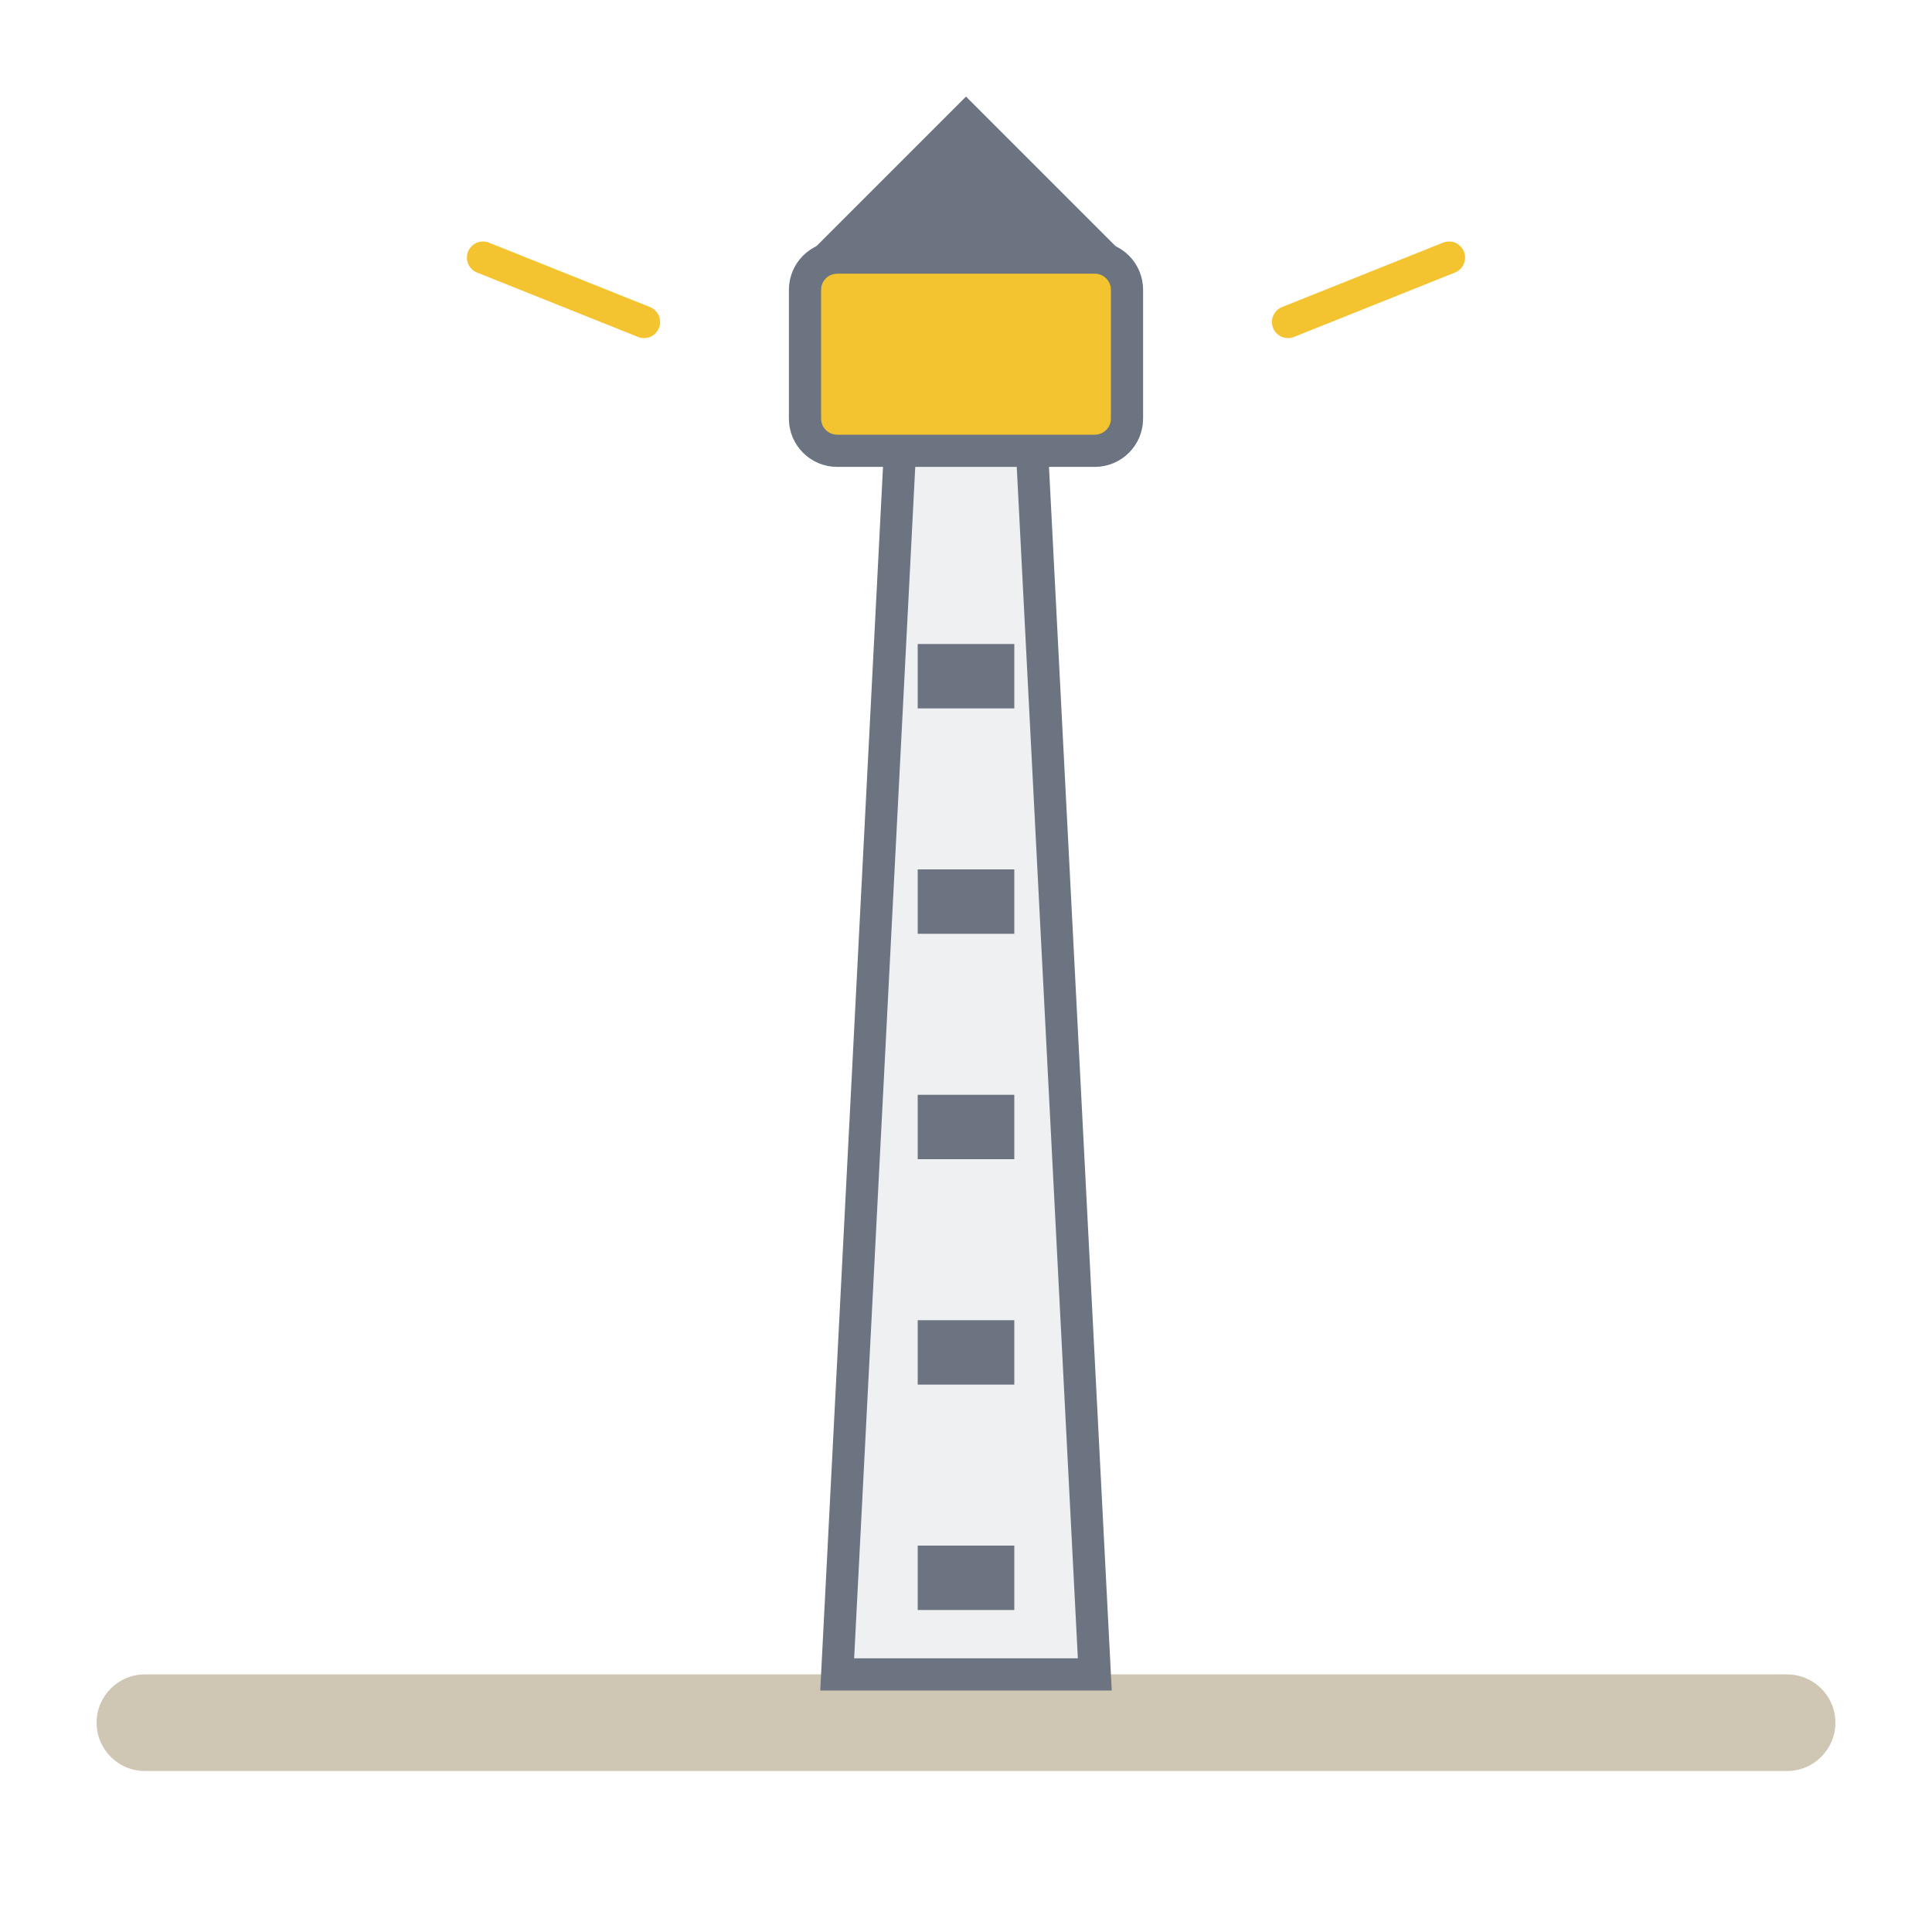
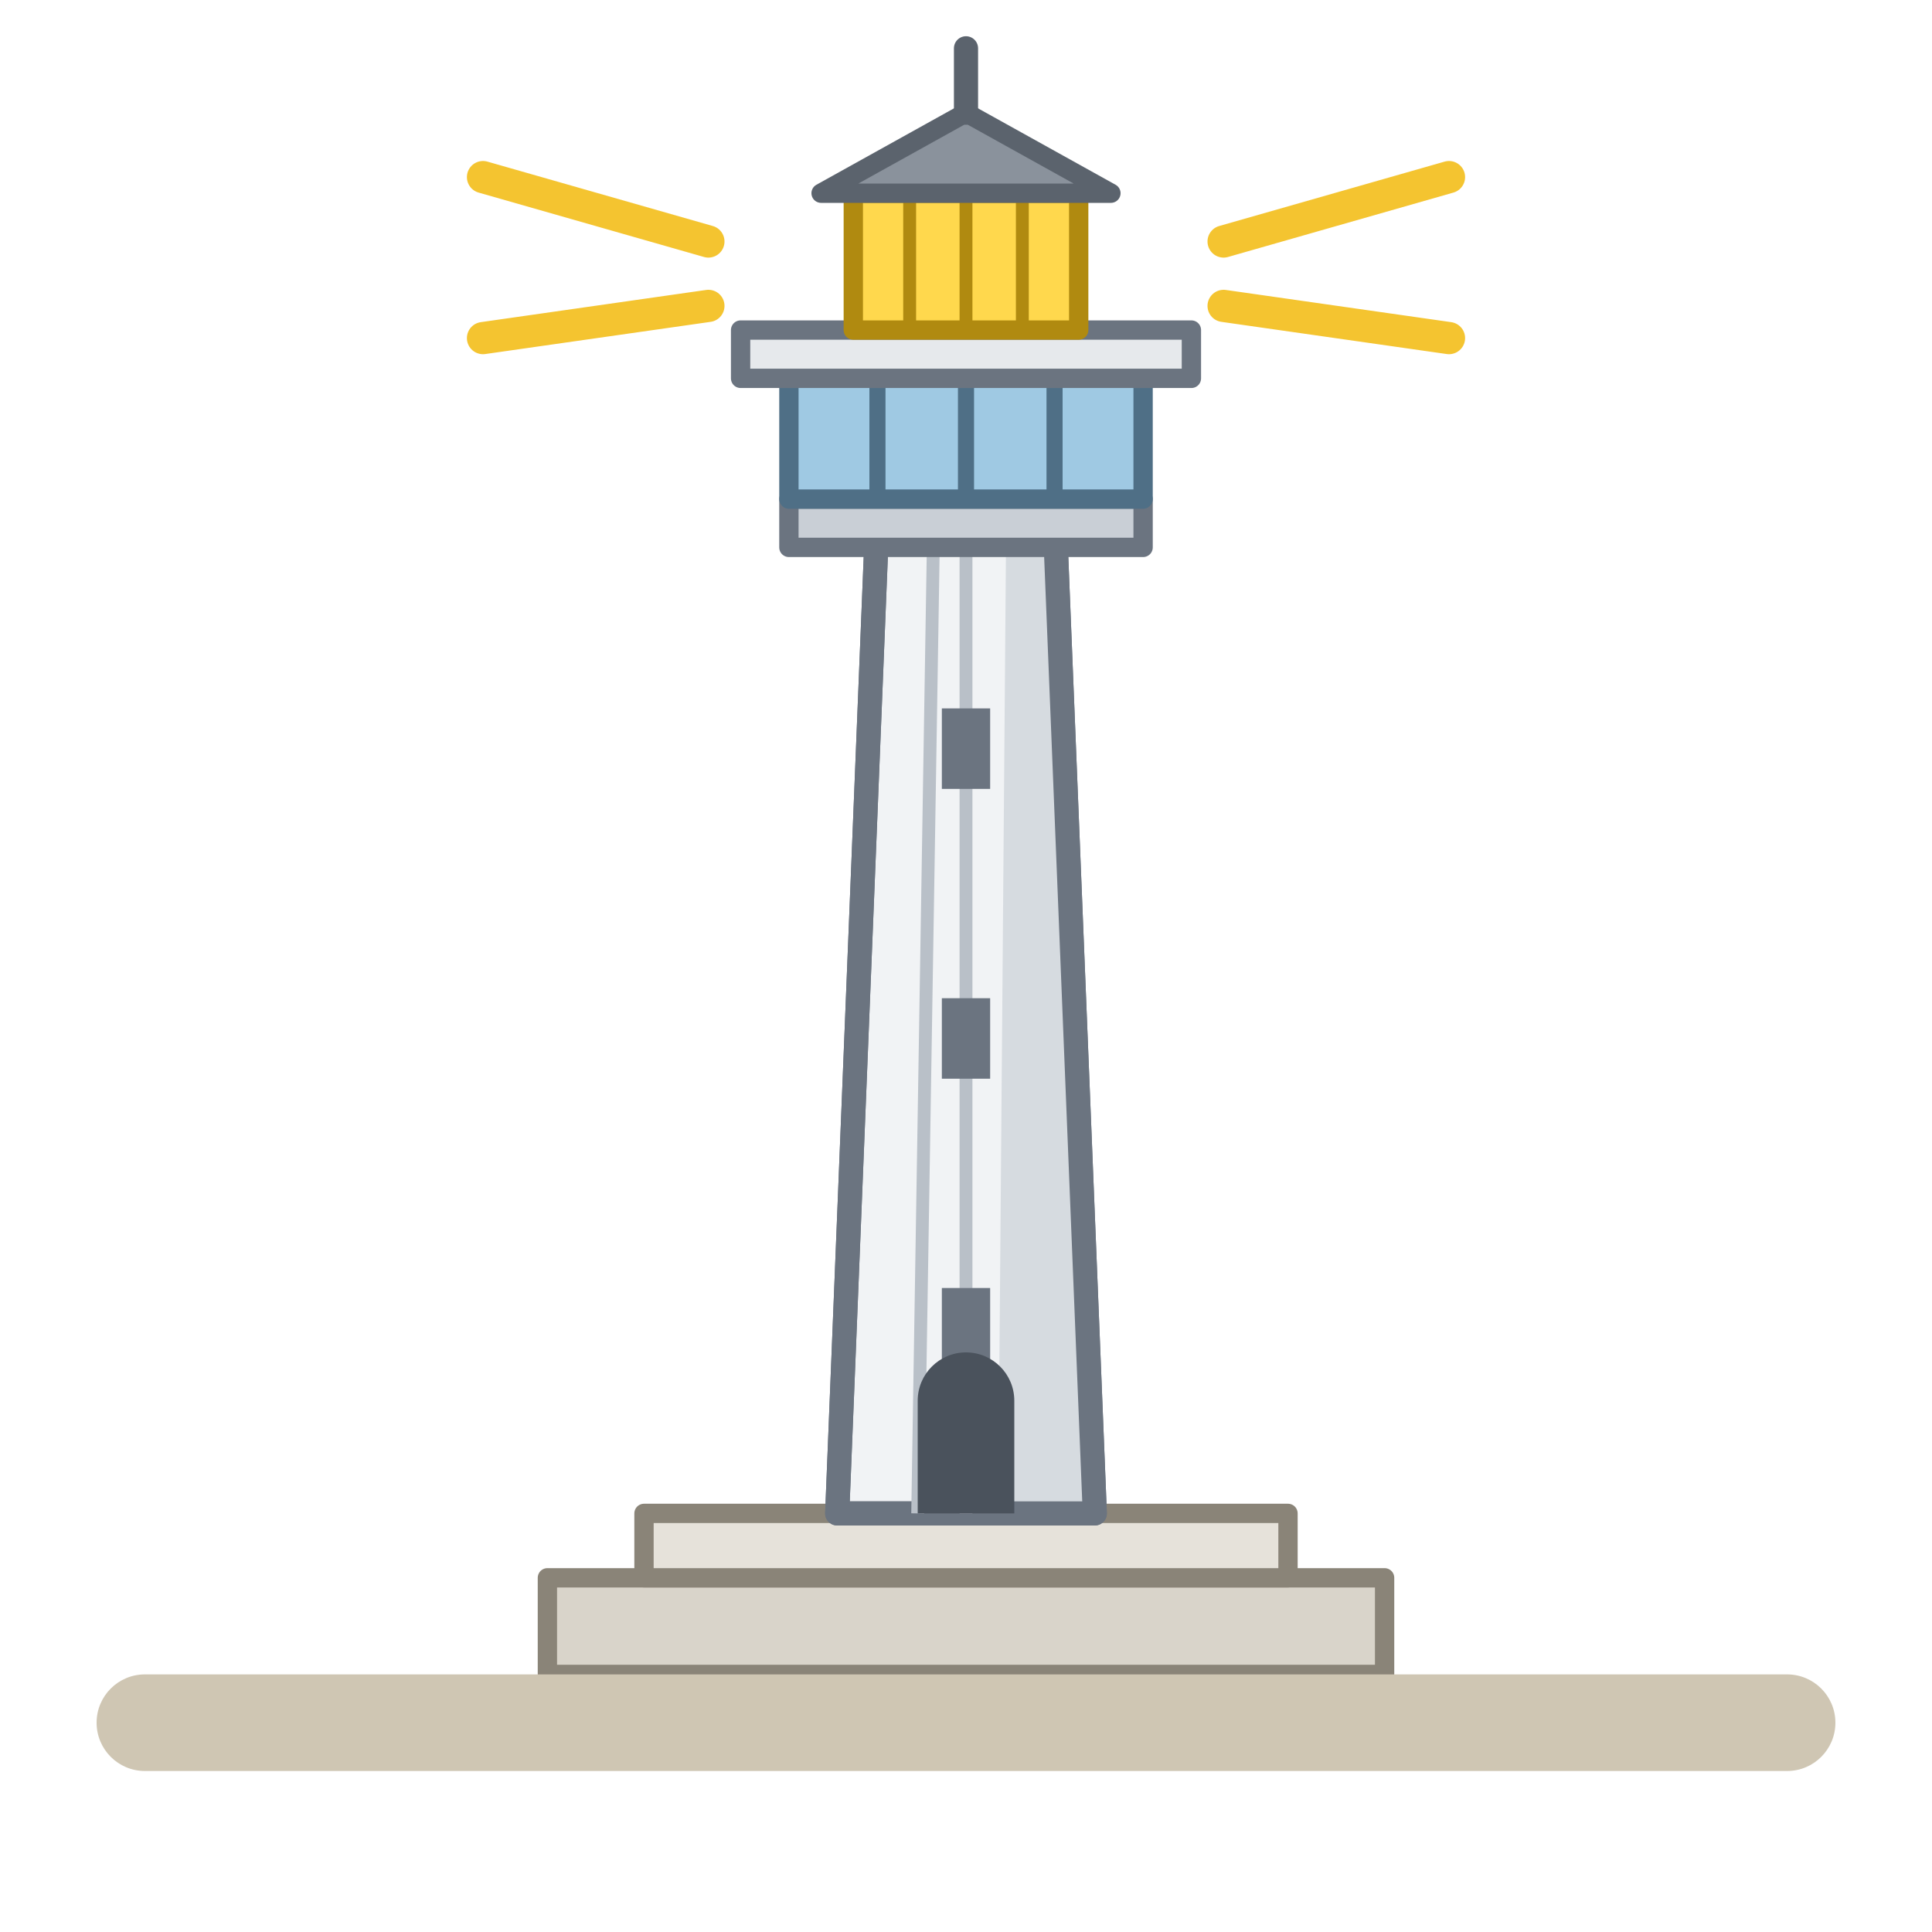
<svg xmlns="http://www.w3.org/2000/svg" viewBox="0 0 120 120">
+   <g stroke-linejoin="round">
+     <g stroke="#f4c430" stroke-width="2" stroke-linecap="round">
+       <path d="M44 15 L30 11 M44 19 L30 21 M76 15 L90 11 M76 19 L90 21" />
+     </g>
+     <rect x="34" y="98" width="52" height="6" fill="#d9d4ca" stroke="#8a8478" stroke-width="1.2" />
+     <rect x="40" y="94" width="40" height="4" fill="#e6e2da" stroke="#8a8478" stroke-width="1.2" />
+     <path d="M52 94 L54.5 32 H65.5 L68 94 Z" fill="#f1f3f5" stroke="#6b7480" stroke-width="1.5" />
+     <path d="M62 94 L62.5 32 H65.5 L68 94 Z" fill="#d6dbe0" />
+     <path d="M52 94 L54.5 32 H65.5 L68 94 Z" fill="none" stroke="#6b7480" stroke-width="1.5" />
+     <path d="M57 94 L58 32 M60 94 V32" stroke="#b9c0c8" stroke-width="0.8" />
+     <g fill="#6b7480">
+       <rect x="58.5" y="44" width="3" height="5" />
+       <rect x="58.5" y="62" width="3" height="5" />
+       <rect x="58.5" y="80" width="3" height="5" />
+     </g>
+     <path d="M57 94 V87 A3 3 0 0 1 63 87 V94 Z" fill="#4a525c" />
+     <rect x="49" y="31" width="22" height="3" fill="#c9cfd6" stroke="#6b7480" stroke-width="1.2" />
+     <rect x="49" y="23" width="22" height="8" fill="#9fc9e3" stroke="#4f6f86" stroke-width="1.2" />
+     <path d="M54.5 23 V31 M60 23 V31 M65.5 23 V31" stroke="#4f6f86" stroke-width="1" />
+     <rect x="46" y="20.5" width="28" height="3" fill="#e6e9ec" stroke="#6b7480" stroke-width="1.2" />
+     <rect x="53" y="12" width="14" height="8.5" fill="#ffd84d" stroke="#b08a10" stroke-width="1.2" />
+     <path d="M56.5 12 V20.5 M60 12 V20.5 M63.5 12 V20.5" stroke="#b08a10" stroke-width="0.8" />
+     <path d="M51 12 L60 7 L69 12 Z" fill="#8a929c" stroke="#5b636d" stroke-width="1.2" />
+     <path d="M60 7 V3" stroke="#5b636d" stroke-width="1.5" stroke-linecap="round" />
+   </g>
  <rect x="6" y="104" width="108" height="6" rx="3" fill="#cfc6b3" />
-   <polygon points="52,104 56,26 64,26 68,104" fill="#eef0f2" stroke="#6b7480" stroke-width="2" />
-   <rect x="50" y="16" width="20" height="12" rx="2" fill="#f4c430" stroke="#6b7480" stroke-width="2" />
-   <path d="M50 16 L60 6 L70 16 Z" fill="#6b7480" />
-   <g stroke="#f4c430" stroke-width="2" stroke-linecap="round">
-     <line x1="40" y1="20" x2="30" y2="16" />
-     <line x1="80" y1="20" x2="90" y2="16" />
-   </g>
-   <rect x="57" y="40" width="6" height="4" fill="#6b7480" />
-   <rect x="57" y="54" width="6" height="4" fill="#6b7480" />
-   <rect x="57" y="68" width="6" height="4" fill="#6b7480" />
-   <rect x="57" y="82" width="6" height="4" fill="#6b7480" />
-   <rect x="57" y="96" width="6" height="4" fill="#6b7480" />
</svg>
